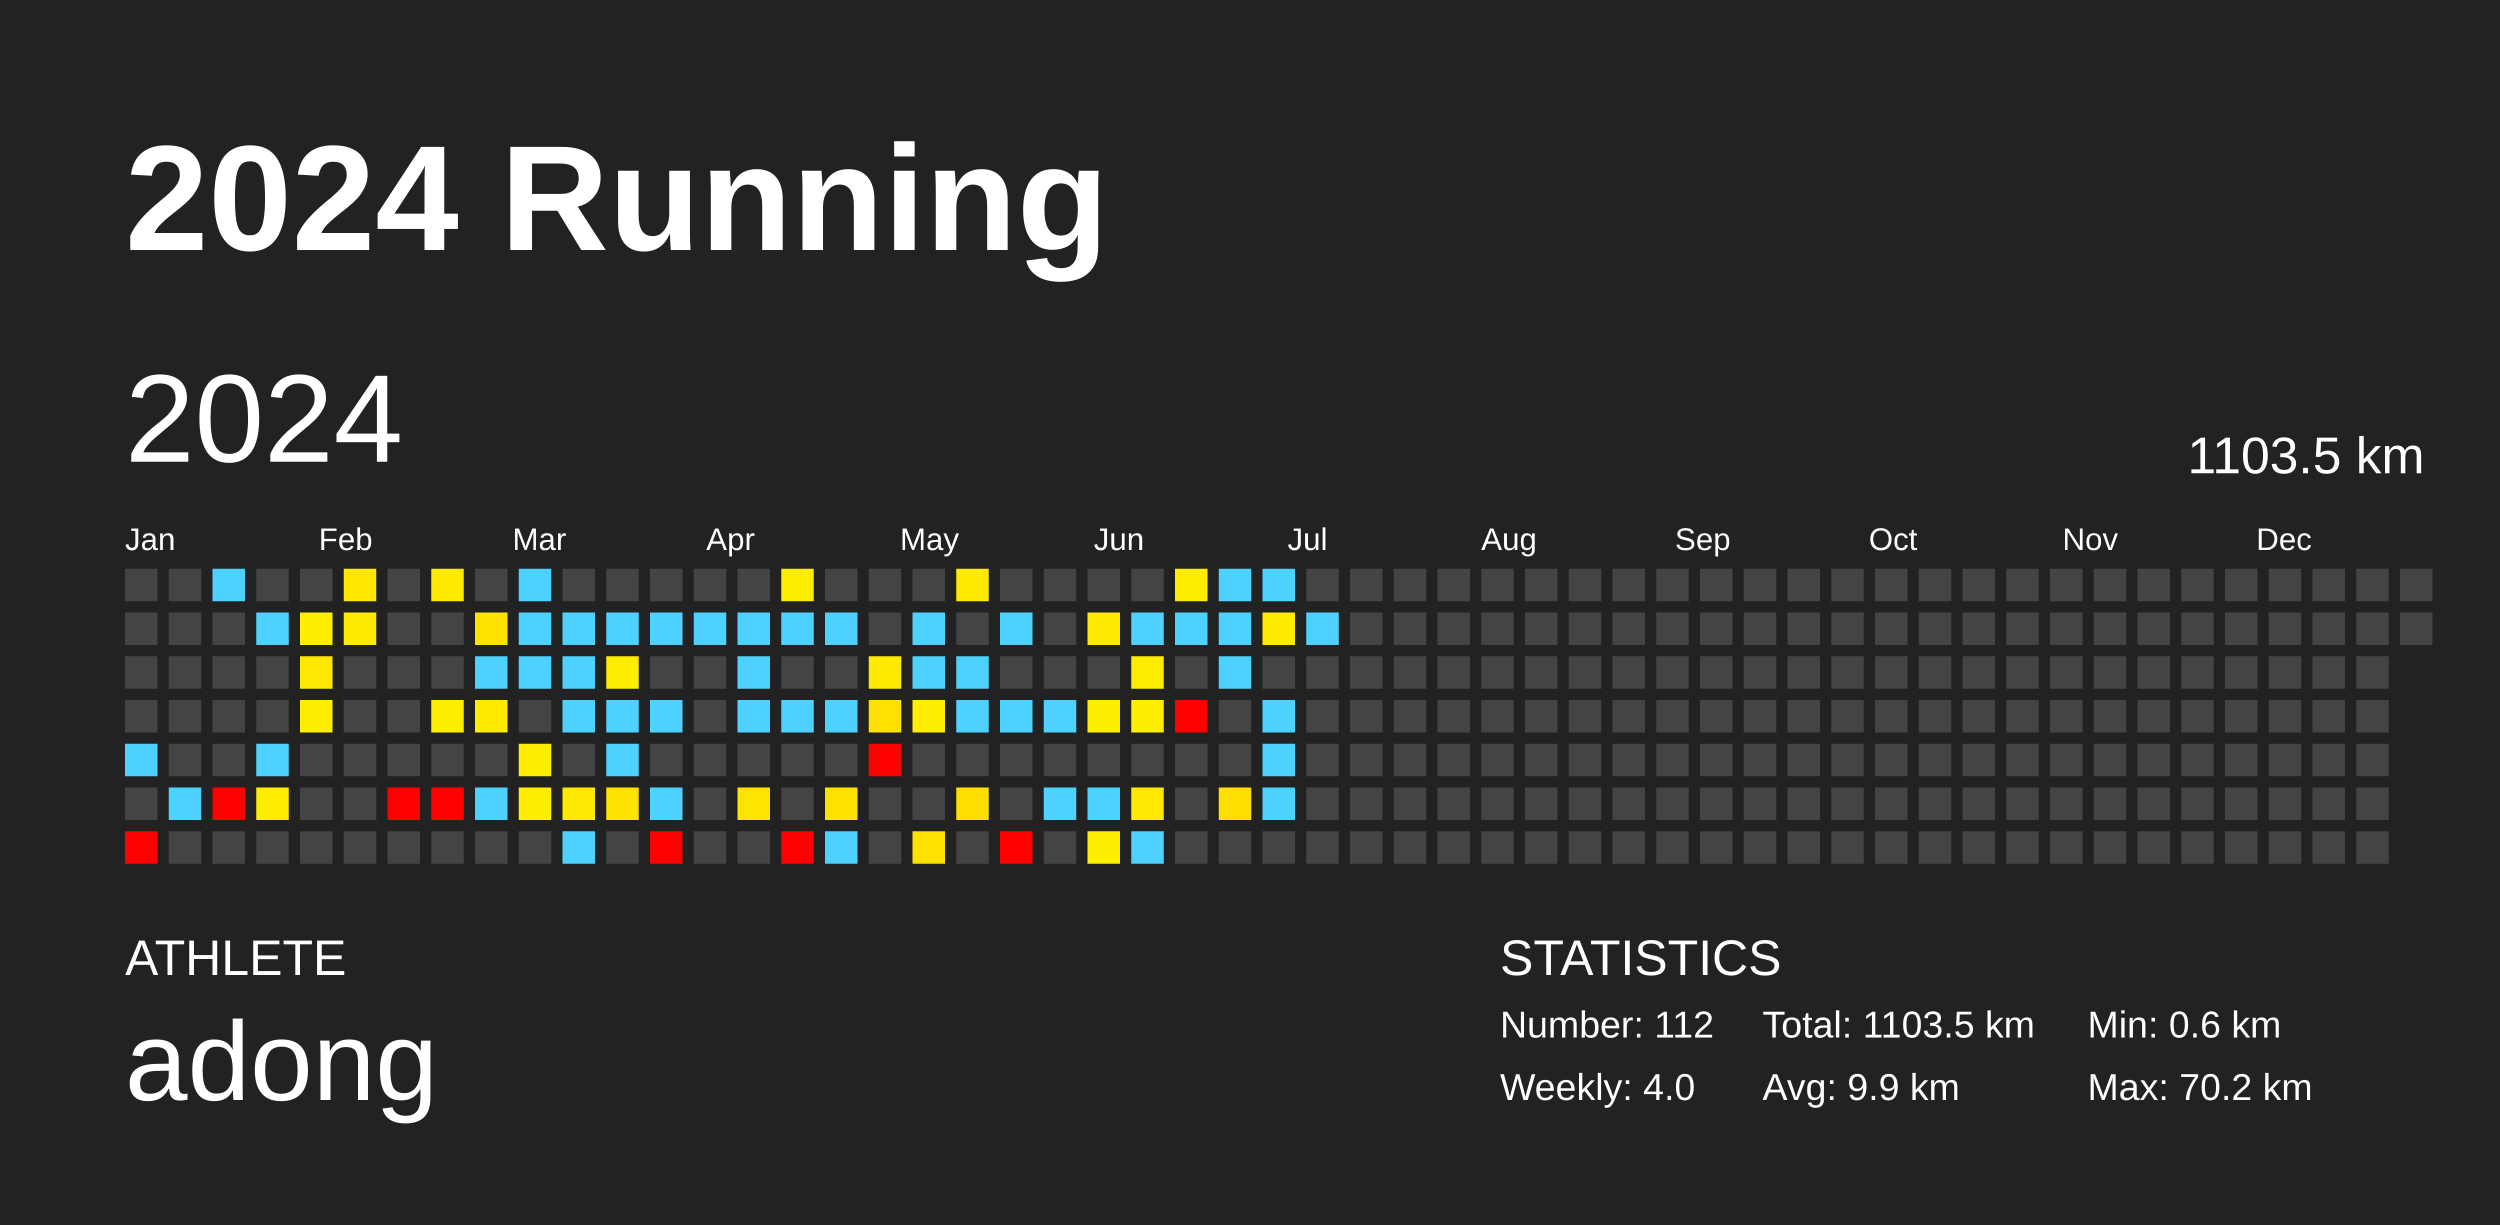
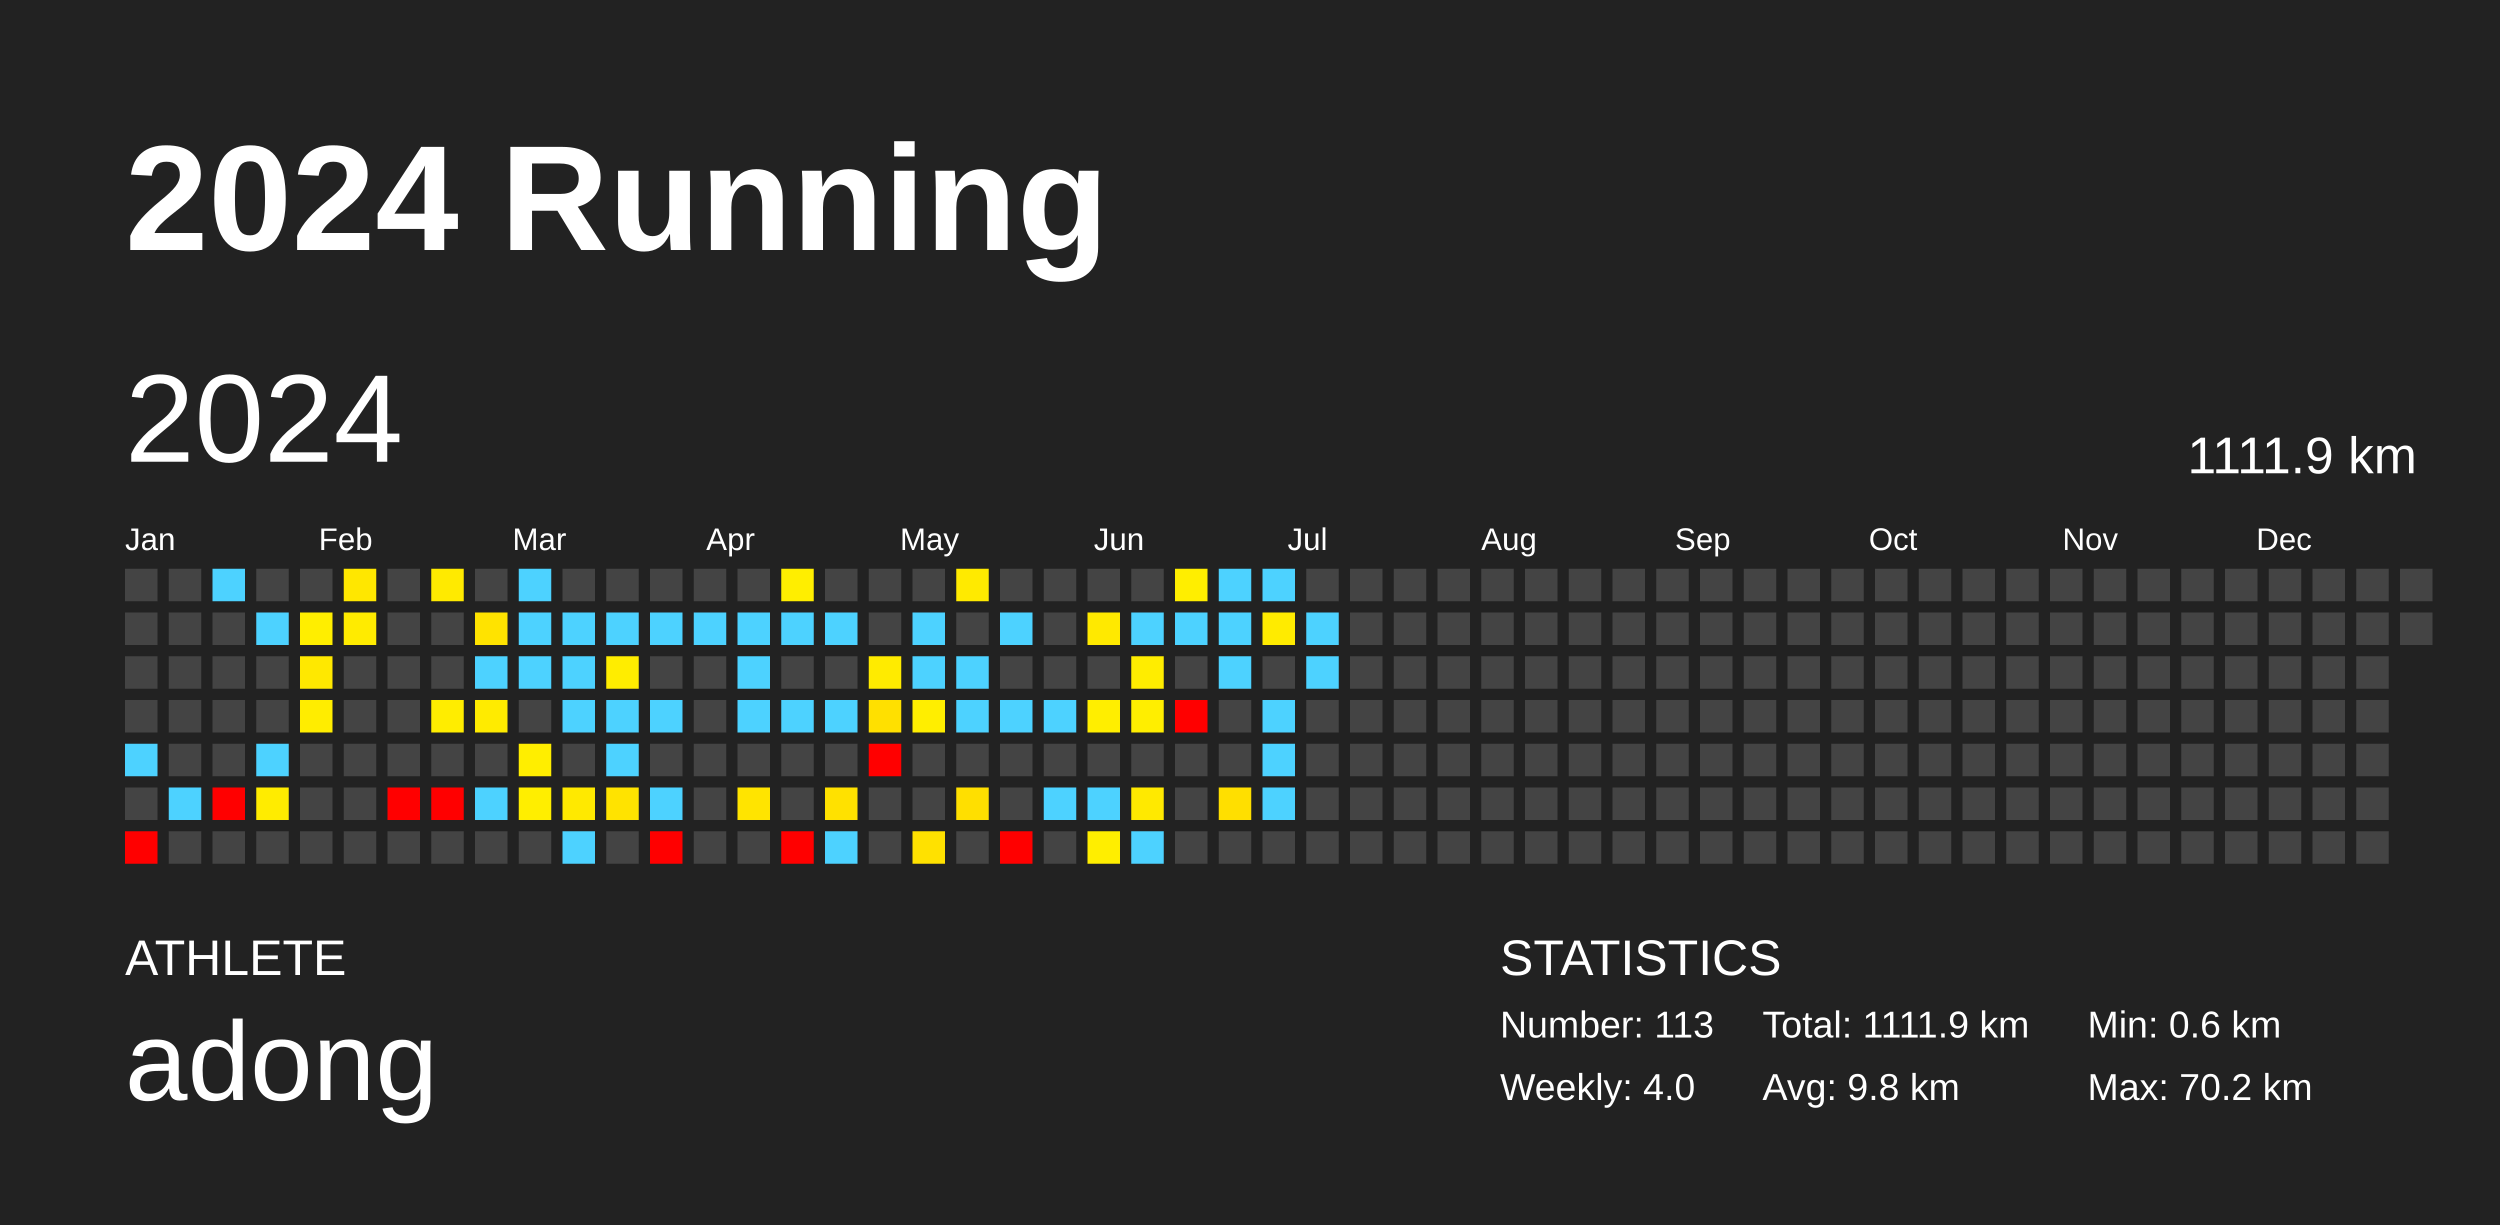
<svg xmlns="http://www.w3.org/2000/svg" baseProfile="full" height="98mm" version="1.1" viewBox="0,0,200,98" width="200mm">
  <defs />
  <rect fill="#222222" height="98" width="200" x="0" y="0" />
  <text fill="#FFFFFF" style="font-size:12px; font-family:Arial; font-weight:bold;" x="10" y="20">2024 Running</text>
  <text fill="#FFFFFF" style="font-size:4px; font-family:Arial" x="10" y="78">ATHLETE</text>
  <text fill="#FFFFFF" style="font-size:9px; font-family:Arial" x="10" y="88">adong</text>
  <text fill="#FFFFFF" style="font-size:4px; font-family:Arial" x="120" y="78">STATISTICS</text>
-   <text fill="#FFFFFF" style="font-size:3px; font-family:Arial" x="120" y="83">Number: 112</text>
+   <text fill="#FFFFFF" style="font-size:3px; font-family:Arial" x="120" y="83">Number: 113</text>
  <text fill="#FFFFFF" style="font-size:3px; font-family:Arial" x="120" y="88">Weekly: 4.0</text>
-   <text fill="#FFFFFF" style="font-size:3px; font-family:Arial" x="141" y="83">Total: 1103.5 km</text>
-   <text fill="#FFFFFF" style="font-size:3px; font-family:Arial" x="141" y="88">Avg: 9.9 km</text>
+   <text fill="#FFFFFF" style="font-size:3px; font-family:Arial" x="141" y="83">Total: 1111.9 km</text>
+   <text fill="#FFFFFF" style="font-size:3px; font-family:Arial" x="141" y="88">Avg: 9.8 km</text>
  <text fill="#FFFFFF" style="font-size:3px; font-family:Arial" x="167" y="83">Min: 0.6 km</text>
  <text fill="#FFFFFF" style="font-size:3px; font-family:Arial" x="167" y="88">Max: 70.2 km</text>
  <text dominant-baseline="hanging" fill="#FFFFFF" style="font-size:10.0px; font-family:Arial;" x="10" y="30">2024</text>
-   <text dominant-baseline="hanging" fill="#FFFFFF" style="font-size:4.125px; font-family:Arial;" x="175" y="35">1103.5 km</text>
+   <text dominant-baseline="hanging" fill="#FFFFFF" style="font-size:4.125px; font-family:Arial;" x="175" y="35">1111.9 km</text>
  <text fill="#FFFFFF" style="font-size:2.5px; font-family:Arial" x="10.0" y="44">Jan</text>
  <text fill="#FFFFFF" style="font-size:2.5px; font-family:Arial" x="25.5" y="44">Feb</text>
  <text fill="#FFFFFF" style="font-size:2.5px; font-family:Arial" x="41.0" y="44">Mar</text>
  <text fill="#FFFFFF" style="font-size:2.5px; font-family:Arial" x="56.5" y="44">Apr</text>
  <text fill="#FFFFFF" style="font-size:2.5px; font-family:Arial" x="72.0" y="44">May</text>
  <text fill="#FFFFFF" style="font-size:2.5px; font-family:Arial" x="87.5" y="44">Jun</text>
  <text fill="#FFFFFF" style="font-size:2.5px; font-family:Arial" x="103.0" y="44">Jul</text>
  <text fill="#FFFFFF" style="font-size:2.5px; font-family:Arial" x="118.5" y="44">Aug</text>
  <text fill="#FFFFFF" style="font-size:2.5px; font-family:Arial" x="134.0" y="44">Sep</text>
  <text fill="#FFFFFF" style="font-size:2.5px; font-family:Arial" x="149.5" y="44">Oct</text>
  <text fill="#FFFFFF" style="font-size:2.5px; font-family:Arial" x="165.0" y="44">Nov</text>
  <text fill="#FFFFFF" style="font-size:2.5px; font-family:Arial" x="180.5" y="44">Dec</text>
  <rect fill="#444444" height="2.6" width="2.6" x="10.0" y="45.5" />
  <rect fill="#444444" height="2.6" width="2.6" x="10.0" y="49.0" />
  <rect fill="#444444" height="2.6" width="2.6" x="10.0" y="52.5" />
  <rect fill="#444444" height="2.6" width="2.6" x="10.0" y="56.0" />
  <rect fill="#4dd2ff" height="2.6" width="2.6" x="10.0" y="59.5" />
  <rect fill="#444444" height="2.6" width="2.6" x="10.0" y="63.0" />
  <rect fill="red" height="2.6" width="2.6" x="10.0" y="66.5" />
  <rect fill="#444444" height="2.6" width="2.6" x="13.5" y="45.5" />
  <rect fill="#444444" height="2.6" width="2.6" x="13.5" y="49.0" />
  <rect fill="#444444" height="2.6" width="2.6" x="13.5" y="52.5" />
  <rect fill="#444444" height="2.6" width="2.6" x="13.5" y="56.0" />
  <rect fill="#444444" height="2.6" width="2.6" x="13.5" y="59.5" />
  <rect fill="#4dd2ff" height="2.6" width="2.6" x="13.5" y="63.0" />
  <rect fill="#444444" height="2.6" width="2.6" x="13.5" y="66.5" />
  <rect fill="#4dd2ff" height="2.6" width="2.6" x="17.0" y="45.5" />
  <rect fill="#444444" height="2.6" width="2.6" x="17.0" y="49.0" />
  <rect fill="#444444" height="2.6" width="2.6" x="17.0" y="52.5" />
  <rect fill="#444444" height="2.6" width="2.6" x="17.0" y="56.0" />
  <rect fill="#444444" height="2.6" width="2.6" x="17.0" y="59.5" />
  <rect fill="red" height="2.6" width="2.6" x="17.0" y="63.0" />
  <rect fill="#444444" height="2.6" width="2.6" x="17.0" y="66.5" />
  <rect fill="#444444" height="2.6" width="2.6" x="20.5" y="45.5" />
  <rect fill="#4dd2ff" height="2.6" width="2.6" x="20.5" y="49.0" />
  <rect fill="#444444" height="2.6" width="2.6" x="20.5" y="52.5" />
  <rect fill="#444444" height="2.6" width="2.6" x="20.5" y="56.0" />
  <rect fill="#4dd2ff" height="2.6" width="2.6" x="20.5" y="59.5" />
  <rect fill="#ffec00" height="2.6" width="2.6" x="20.5" y="63.0" />
  <rect fill="#444444" height="2.6" width="2.6" x="20.5" y="66.5" />
  <rect fill="#444444" height="2.6" width="2.6" x="24.0" y="45.5" />
  <rect fill="#ffee00" height="2.6" width="2.6" x="24.0" y="49.0" />
  <rect fill="#ffe800" height="2.6" width="2.6" x="24.0" y="52.5" />
  <rect fill="#ffed00" height="2.6" width="2.6" x="24.0" y="56.0" />
  <rect fill="#444444" height="2.6" width="2.6" x="24.0" y="59.5" />
  <rect fill="#444444" height="2.6" width="2.6" x="24.0" y="63.0" />
  <rect fill="#444444" height="2.6" width="2.6" x="24.0" y="66.5" />
  <rect fill="#ffe700" height="2.6" width="2.6" x="27.5" y="45.5" />
  <rect fill="#ffeb00" height="2.6" width="2.6" x="27.5" y="49.0" />
  <rect fill="#444444" height="2.6" width="2.6" x="27.5" y="52.5" />
  <rect fill="#444444" height="2.6" width="2.6" x="27.5" y="56.0" />
  <rect fill="#444444" height="2.6" width="2.6" x="27.5" y="59.5" />
  <rect fill="#444444" height="2.6" width="2.6" x="27.5" y="63.0" />
  <rect fill="#444444" height="2.6" width="2.6" x="27.5" y="66.5" />
  <rect fill="#444444" height="2.6" width="2.6" x="31.0" y="45.5" />
  <rect fill="#444444" height="2.6" width="2.6" x="31.0" y="49.0" />
  <rect fill="#444444" height="2.6" width="2.6" x="31.0" y="52.5" />
  <rect fill="#444444" height="2.6" width="2.6" x="31.0" y="56.0" />
  <rect fill="#444444" height="2.6" width="2.6" x="31.0" y="59.5" />
  <rect fill="red" height="2.6" width="2.6" x="31.0" y="63.0" />
  <rect fill="#444444" height="2.6" width="2.6" x="31.0" y="66.5" />
  <rect fill="#ffea00" height="2.6" width="2.6" x="34.5" y="45.5" />
  <rect fill="#444444" height="2.6" width="2.6" x="34.5" y="49.0" />
  <rect fill="#444444" height="2.6" width="2.6" x="34.5" y="52.5" />
  <rect fill="#ffed00" height="2.6" width="2.6" x="34.5" y="56.0" />
  <rect fill="#444444" height="2.6" width="2.6" x="34.5" y="59.5" />
  <rect fill="red" height="2.6" width="2.6" x="34.5" y="63.0" />
  <rect fill="#444444" height="2.6" width="2.6" x="34.5" y="66.5" />
  <rect fill="#444444" height="2.6" width="2.6" x="38.0" y="45.5" />
  <rect fill="#ffe300" height="2.6" width="2.6" x="38.0" y="49.0" />
  <rect fill="#4dd2ff" height="2.6" width="2.6" x="38.0" y="52.5" />
  <rect fill="#ffeb00" height="2.6" width="2.6" x="38.0" y="56.0" />
  <rect fill="#444444" height="2.6" width="2.6" x="38.0" y="59.5" />
  <rect fill="#4dd2ff" height="2.6" width="2.6" x="38.0" y="63.0" />
  <rect fill="#444444" height="2.6" width="2.6" x="38.0" y="66.5" />
  <rect fill="#4dd2ff" height="2.6" width="2.6" x="41.5" y="45.5" />
  <rect fill="#4dd2ff" height="2.6" width="2.6" x="41.5" y="49.0" />
  <rect fill="#4dd2ff" height="2.6" width="2.6" x="41.5" y="52.5" />
  <rect fill="#444444" height="2.6" width="2.6" x="41.5" y="56.0" />
  <rect fill="#ffee00" height="2.6" width="2.6" x="41.5" y="59.5" />
  <rect fill="#ffee00" height="2.6" width="2.6" x="41.5" y="63.0" />
  <rect fill="#444444" height="2.6" width="2.6" x="41.5" y="66.5" />
  <rect fill="#444444" height="2.6" width="2.6" x="45.0" y="45.5" />
  <rect fill="#4dd2ff" height="2.6" width="2.6" x="45.0" y="49.0" />
  <rect fill="#4dd2ff" height="2.6" width="2.6" x="45.0" y="52.5" />
  <rect fill="#4dd2ff" height="2.6" width="2.6" x="45.0" y="56.0" />
  <rect fill="#444444" height="2.6" width="2.6" x="45.0" y="59.5" />
  <rect fill="#ffe900" height="2.6" width="2.6" x="45.0" y="63.0" />
  <rect fill="#4dd2ff" height="2.6" width="2.6" x="45.0" y="66.5" />
  <rect fill="#444444" height="2.6" width="2.6" x="48.5" y="45.5" />
  <rect fill="#4dd2ff" height="2.6" width="2.6" x="48.5" y="49.0" />
  <rect fill="#ffed00" height="2.6" width="2.6" x="48.5" y="52.5" />
  <rect fill="#4dd2ff" height="2.6" width="2.6" x="48.5" y="56.0" />
  <rect fill="#4dd2ff" height="2.6" width="2.6" x="48.5" y="59.5" />
  <rect fill="#ffe300" height="2.6" width="2.6" x="48.5" y="63.0" />
  <rect fill="#444444" height="2.6" width="2.6" x="48.5" y="66.5" />
  <rect fill="#444444" height="2.6" width="2.6" x="52.0" y="45.5" />
  <rect fill="#4dd2ff" height="2.6" width="2.6" x="52.0" y="49.0" />
  <rect fill="#444444" height="2.6" width="2.6" x="52.0" y="52.5" />
  <rect fill="#4dd2ff" height="2.6" width="2.6" x="52.0" y="56.0" />
  <rect fill="#444444" height="2.6" width="2.6" x="52.0" y="59.5" />
  <rect fill="#4dd2ff" height="2.6" width="2.6" x="52.0" y="63.0" />
  <rect fill="red" height="2.6" width="2.6" x="52.0" y="66.5" />
  <rect fill="#444444" height="2.6" width="2.6" x="55.5" y="45.5" />
  <rect fill="#4dd2ff" height="2.6" width="2.6" x="55.5" y="49.0" />
  <rect fill="#444444" height="2.6" width="2.6" x="55.5" y="52.5" />
  <rect fill="#444444" height="2.6" width="2.6" x="55.5" y="56.0" />
  <rect fill="#444444" height="2.6" width="2.6" x="55.5" y="59.5" />
  <rect fill="#444444" height="2.6" width="2.6" x="55.5" y="63.0" />
  <rect fill="#444444" height="2.6" width="2.6" x="55.5" y="66.5" />
  <rect fill="#444444" height="2.6" width="2.6" x="59.0" y="45.5" />
  <rect fill="#4dd2ff" height="2.6" width="2.6" x="59.0" y="49.0" />
  <rect fill="#4dd2ff" height="2.6" width="2.6" x="59.0" y="52.5" />
  <rect fill="#4dd2ff" height="2.6" width="2.6" x="59.0" y="56.0" />
  <rect fill="#444444" height="2.6" width="2.6" x="59.0" y="59.5" />
  <rect fill="#ffe400" height="2.6" width="2.6" x="59.0" y="63.0" />
  <rect fill="#444444" height="2.6" width="2.6" x="59.0" y="66.5" />
  <rect fill="#ffee00" height="2.6" width="2.6" x="62.5" y="45.5" />
  <rect fill="#4dd2ff" height="2.6" width="2.6" x="62.5" y="49.0" />
  <rect fill="#444444" height="2.6" width="2.6" x="62.5" y="52.5" />
  <rect fill="#4dd2ff" height="2.6" width="2.6" x="62.5" y="56.0" />
  <rect fill="#444444" height="2.6" width="2.6" x="62.5" y="59.5" />
  <rect fill="#444444" height="2.6" width="2.6" x="62.5" y="63.0" />
  <rect fill="red" height="2.6" width="2.6" x="62.5" y="66.5" />
  <rect fill="#444444" height="2.6" width="2.6" x="66.0" y="45.5" />
  <rect fill="#4dd2ff" height="2.6" width="2.6" x="66.0" y="49.0" />
  <rect fill="#444444" height="2.6" width="2.6" x="66.0" y="52.5" />
  <rect fill="#4dd2ff" height="2.6" width="2.6" x="66.0" y="56.0" />
  <rect fill="#444444" height="2.6" width="2.6" x="66.0" y="59.5" />
  <rect fill="#ffe100" height="2.6" width="2.6" x="66.0" y="63.0" />
  <rect fill="#4dd2ff" height="2.6" width="2.6" x="66.0" y="66.5" />
  <rect fill="#444444" height="2.6" width="2.6" x="69.5" y="45.5" />
  <rect fill="#444444" height="2.6" width="2.6" x="69.5" y="49.0" />
  <rect fill="#ffeb00" height="2.6" width="2.6" x="69.5" y="52.5" />
  <rect fill="#ffe000" height="2.6" width="2.6" x="69.5" y="56.0" />
  <rect fill="red" height="2.6" width="2.6" x="69.5" y="59.5" />
  <rect fill="#444444" height="2.6" width="2.6" x="69.5" y="63.0" />
  <rect fill="#444444" height="2.6" width="2.6" x="69.5" y="66.5" />
  <rect fill="#444444" height="2.6" width="2.6" x="73.0" y="45.5" />
  <rect fill="#4dd2ff" height="2.6" width="2.6" x="73.0" y="49.0" />
  <rect fill="#4dd2ff" height="2.6" width="2.6" x="73.0" y="52.5" />
  <rect fill="#ffee00" height="2.6" width="2.6" x="73.0" y="56.0" />
  <rect fill="#444444" height="2.6" width="2.6" x="73.0" y="59.5" />
  <rect fill="#444444" height="2.6" width="2.6" x="73.0" y="63.0" />
  <rect fill="#ffe100" height="2.6" width="2.6" x="73.0" y="66.5" />
  <rect fill="#ffea00" height="2.6" width="2.6" x="76.5" y="45.5" />
  <rect fill="#444444" height="2.6" width="2.6" x="76.5" y="49.0" />
  <rect fill="#4dd2ff" height="2.6" width="2.6" x="76.5" y="52.5" />
  <rect fill="#4dd2ff" height="2.6" width="2.6" x="76.5" y="56.0" />
  <rect fill="#444444" height="2.6" width="2.6" x="76.5" y="59.5" />
  <rect fill="#ffdf00" height="2.6" width="2.6" x="76.5" y="63.0" />
  <rect fill="#444444" height="2.6" width="2.6" x="76.5" y="66.5" />
  <rect fill="#444444" height="2.6" width="2.6" x="80.0" y="45.5" />
  <rect fill="#4dd2ff" height="2.6" width="2.6" x="80.0" y="49.0" />
  <rect fill="#444444" height="2.6" width="2.6" x="80.0" y="52.5" />
  <rect fill="#4dd2ff" height="2.6" width="2.6" x="80.0" y="56.0" />
  <rect fill="#444444" height="2.6" width="2.6" x="80.0" y="59.5" />
  <rect fill="#444444" height="2.6" width="2.6" x="80.0" y="63.0" />
  <rect fill="red" height="2.6" width="2.6" x="80.0" y="66.5" />
  <rect fill="#444444" height="2.6" width="2.6" x="83.5" y="45.5" />
  <rect fill="#444444" height="2.6" width="2.6" x="83.5" y="49.0" />
  <rect fill="#444444" height="2.6" width="2.6" x="83.5" y="52.5" />
  <rect fill="#4dd2ff" height="2.6" width="2.6" x="83.5" y="56.0" />
  <rect fill="#444444" height="2.6" width="2.6" x="83.5" y="59.5" />
  <rect fill="#4dd2ff" height="2.6" width="2.6" x="83.5" y="63.0" />
  <rect fill="#444444" height="2.6" width="2.6" x="83.5" y="66.5" />
  <rect fill="#444444" height="2.6" width="2.6" x="87.0" y="45.5" />
  <rect fill="#ffe900" height="2.6" width="2.6" x="87.0" y="49.0" />
  <rect fill="#444444" height="2.6" width="2.6" x="87.0" y="52.5" />
  <rect fill="#ffee00" height="2.6" width="2.6" x="87.0" y="56.0" />
  <rect fill="#444444" height="2.6" width="2.6" x="87.0" y="59.5" />
  <rect fill="#4dd2ff" height="2.6" width="2.6" x="87.0" y="63.0" />
  <rect fill="#ffee00" height="2.6" width="2.6" x="87.0" y="66.5" />
  <rect fill="#444444" height="2.6" width="2.6" x="90.5" y="45.5" />
  <rect fill="#4dd2ff" height="2.6" width="2.6" x="90.5" y="49.0" />
  <rect fill="#ffed00" height="2.6" width="2.6" x="90.5" y="52.5" />
  <rect fill="#ffee00" height="2.6" width="2.6" x="90.5" y="56.0" />
  <rect fill="#444444" height="2.6" width="2.6" x="90.5" y="59.5" />
  <rect fill="#ffe900" height="2.6" width="2.6" x="90.5" y="63.0" />
  <rect fill="#4dd2ff" height="2.6" width="2.6" x="90.5" y="66.5" />
  <rect fill="#ffee00" height="2.6" width="2.6" x="94.0" y="45.5" />
  <rect fill="#4dd2ff" height="2.6" width="2.6" x="94.0" y="49.0" />
  <rect fill="#444444" height="2.6" width="2.6" x="94.0" y="52.5" />
  <rect fill="red" height="2.6" width="2.6" x="94.0" y="56.0" />
  <rect fill="#444444" height="2.6" width="2.6" x="94.0" y="59.5" />
  <rect fill="#444444" height="2.6" width="2.6" x="94.0" y="63.0" />
  <rect fill="#444444" height="2.6" width="2.6" x="94.0" y="66.5" />
  <rect fill="#4dd2ff" height="2.6" width="2.6" x="97.5" y="45.5" />
  <rect fill="#4dd2ff" height="2.6" width="2.6" x="97.5" y="49.0" />
  <rect fill="#4dd2ff" height="2.6" width="2.6" x="97.5" y="52.5" />
  <rect fill="#444444" height="2.6" width="2.6" x="97.5" y="56.0" />
  <rect fill="#444444" height="2.6" width="2.6" x="97.5" y="59.5" />
  <rect fill="#ffdf00" height="2.6" width="2.6" x="97.5" y="63.0" />
  <rect fill="#444444" height="2.6" width="2.6" x="97.5" y="66.5" />
  <rect fill="#4dd2ff" height="2.6" width="2.6" x="101.0" y="45.5" />
  <rect fill="#ffeb00" height="2.6" width="2.6" x="101.0" y="49.0" />
  <rect fill="#444444" height="2.6" width="2.6" x="101.0" y="52.5" />
  <rect fill="#4dd2ff" height="2.6" width="2.6" x="101.0" y="56.0" />
  <rect fill="#4dd2ff" height="2.6" width="2.6" x="101.0" y="59.5" />
  <rect fill="#4dd2ff" height="2.6" width="2.6" x="101.0" y="63.0" />
  <rect fill="#444444" height="2.6" width="2.6" x="101.0" y="66.5" />
  <rect fill="#444444" height="2.6" width="2.6" x="104.5" y="45.5" />
  <rect fill="#4dd2ff" height="2.6" width="2.6" x="104.5" y="49.0" />
-   <rect fill="#444444" height="2.6" width="2.6" x="104.5" y="52.5" />
+   <rect fill="#4dd2ff" height="2.6" width="2.6" x="104.5" y="52.5" />
  <rect fill="#444444" height="2.6" width="2.6" x="104.5" y="56.0" />
  <rect fill="#444444" height="2.6" width="2.6" x="104.5" y="59.5" />
  <rect fill="#444444" height="2.6" width="2.6" x="104.5" y="63.0" />
  <rect fill="#444444" height="2.6" width="2.6" x="104.5" y="66.5" />
  <rect fill="#444444" height="2.6" width="2.6" x="108.0" y="45.5" />
  <rect fill="#444444" height="2.6" width="2.6" x="108.0" y="49.0" />
  <rect fill="#444444" height="2.6" width="2.6" x="108.0" y="52.5" />
  <rect fill="#444444" height="2.6" width="2.6" x="108.0" y="56.0" />
  <rect fill="#444444" height="2.6" width="2.6" x="108.0" y="59.5" />
  <rect fill="#444444" height="2.6" width="2.6" x="108.0" y="63.0" />
  <rect fill="#444444" height="2.6" width="2.6" x="108.0" y="66.5" />
  <rect fill="#444444" height="2.6" width="2.6" x="111.5" y="45.5" />
  <rect fill="#444444" height="2.6" width="2.6" x="111.5" y="49.0" />
  <rect fill="#444444" height="2.6" width="2.6" x="111.5" y="52.5" />
  <rect fill="#444444" height="2.6" width="2.6" x="111.5" y="56.0" />
  <rect fill="#444444" height="2.6" width="2.6" x="111.5" y="59.5" />
  <rect fill="#444444" height="2.6" width="2.6" x="111.5" y="63.0" />
  <rect fill="#444444" height="2.6" width="2.6" x="111.5" y="66.5" />
  <rect fill="#444444" height="2.6" width="2.6" x="115.0" y="45.5" />
  <rect fill="#444444" height="2.6" width="2.6" x="115.0" y="49.0" />
  <rect fill="#444444" height="2.6" width="2.6" x="115.0" y="52.5" />
  <rect fill="#444444" height="2.6" width="2.6" x="115.0" y="56.0" />
  <rect fill="#444444" height="2.6" width="2.6" x="115.0" y="59.5" />
  <rect fill="#444444" height="2.6" width="2.6" x="115.0" y="63.0" />
  <rect fill="#444444" height="2.6" width="2.6" x="115.0" y="66.5" />
  <rect fill="#444444" height="2.6" width="2.6" x="118.5" y="45.5" />
  <rect fill="#444444" height="2.6" width="2.6" x="118.5" y="49.0" />
  <rect fill="#444444" height="2.6" width="2.6" x="118.5" y="52.5" />
  <rect fill="#444444" height="2.6" width="2.6" x="118.5" y="56.0" />
  <rect fill="#444444" height="2.6" width="2.6" x="118.5" y="59.5" />
  <rect fill="#444444" height="2.6" width="2.6" x="118.5" y="63.0" />
  <rect fill="#444444" height="2.6" width="2.6" x="118.5" y="66.5" />
  <rect fill="#444444" height="2.6" width="2.6" x="122.0" y="45.5" />
  <rect fill="#444444" height="2.6" width="2.6" x="122.0" y="49.0" />
  <rect fill="#444444" height="2.6" width="2.6" x="122.0" y="52.5" />
  <rect fill="#444444" height="2.6" width="2.6" x="122.0" y="56.0" />
  <rect fill="#444444" height="2.6" width="2.6" x="122.0" y="59.5" />
  <rect fill="#444444" height="2.6" width="2.6" x="122.0" y="63.0" />
  <rect fill="#444444" height="2.6" width="2.6" x="122.0" y="66.5" />
  <rect fill="#444444" height="2.6" width="2.6" x="125.5" y="45.5" />
  <rect fill="#444444" height="2.6" width="2.6" x="125.5" y="49.0" />
  <rect fill="#444444" height="2.6" width="2.6" x="125.5" y="52.5" />
  <rect fill="#444444" height="2.6" width="2.6" x="125.5" y="56.0" />
  <rect fill="#444444" height="2.6" width="2.6" x="125.5" y="59.5" />
  <rect fill="#444444" height="2.6" width="2.6" x="125.5" y="63.0" />
  <rect fill="#444444" height="2.6" width="2.6" x="125.5" y="66.5" />
  <rect fill="#444444" height="2.6" width="2.6" x="129.0" y="45.5" />
  <rect fill="#444444" height="2.6" width="2.6" x="129.0" y="49.0" />
  <rect fill="#444444" height="2.6" width="2.6" x="129.0" y="52.5" />
  <rect fill="#444444" height="2.6" width="2.6" x="129.0" y="56.0" />
  <rect fill="#444444" height="2.6" width="2.6" x="129.0" y="59.5" />
  <rect fill="#444444" height="2.6" width="2.6" x="129.0" y="63.0" />
  <rect fill="#444444" height="2.6" width="2.6" x="129.0" y="66.5" />
  <rect fill="#444444" height="2.6" width="2.6" x="132.5" y="45.5" />
  <rect fill="#444444" height="2.6" width="2.6" x="132.5" y="49.0" />
  <rect fill="#444444" height="2.6" width="2.6" x="132.5" y="52.5" />
  <rect fill="#444444" height="2.6" width="2.6" x="132.5" y="56.0" />
  <rect fill="#444444" height="2.6" width="2.6" x="132.5" y="59.5" />
  <rect fill="#444444" height="2.6" width="2.6" x="132.5" y="63.0" />
  <rect fill="#444444" height="2.6" width="2.6" x="132.5" y="66.5" />
  <rect fill="#444444" height="2.6" width="2.6" x="136.0" y="45.5" />
  <rect fill="#444444" height="2.6" width="2.6" x="136.0" y="49.0" />
  <rect fill="#444444" height="2.6" width="2.6" x="136.0" y="52.5" />
  <rect fill="#444444" height="2.6" width="2.6" x="136.0" y="56.0" />
  <rect fill="#444444" height="2.6" width="2.6" x="136.0" y="59.5" />
  <rect fill="#444444" height="2.6" width="2.6" x="136.0" y="63.0" />
  <rect fill="#444444" height="2.6" width="2.6" x="136.0" y="66.5" />
  <rect fill="#444444" height="2.6" width="2.6" x="139.5" y="45.5" />
  <rect fill="#444444" height="2.6" width="2.6" x="139.5" y="49.0" />
  <rect fill="#444444" height="2.6" width="2.6" x="139.5" y="52.5" />
  <rect fill="#444444" height="2.6" width="2.6" x="139.5" y="56.0" />
  <rect fill="#444444" height="2.6" width="2.6" x="139.5" y="59.5" />
  <rect fill="#444444" height="2.6" width="2.6" x="139.5" y="63.0" />
  <rect fill="#444444" height="2.6" width="2.6" x="139.5" y="66.5" />
  <rect fill="#444444" height="2.6" width="2.6" x="143.0" y="45.5" />
  <rect fill="#444444" height="2.6" width="2.6" x="143.0" y="49.0" />
  <rect fill="#444444" height="2.6" width="2.6" x="143.0" y="52.5" />
  <rect fill="#444444" height="2.6" width="2.6" x="143.0" y="56.0" />
  <rect fill="#444444" height="2.6" width="2.6" x="143.0" y="59.5" />
  <rect fill="#444444" height="2.6" width="2.6" x="143.0" y="63.0" />
  <rect fill="#444444" height="2.6" width="2.6" x="143.0" y="66.5" />
  <rect fill="#444444" height="2.6" width="2.6" x="146.5" y="45.5" />
  <rect fill="#444444" height="2.6" width="2.6" x="146.5" y="49.0" />
  <rect fill="#444444" height="2.6" width="2.6" x="146.5" y="52.5" />
  <rect fill="#444444" height="2.6" width="2.6" x="146.5" y="56.0" />
  <rect fill="#444444" height="2.6" width="2.6" x="146.5" y="59.5" />
  <rect fill="#444444" height="2.6" width="2.6" x="146.5" y="63.0" />
  <rect fill="#444444" height="2.6" width="2.6" x="146.5" y="66.5" />
  <rect fill="#444444" height="2.6" width="2.6" x="150.0" y="45.5" />
  <rect fill="#444444" height="2.6" width="2.6" x="150.0" y="49.0" />
  <rect fill="#444444" height="2.6" width="2.6" x="150.0" y="52.5" />
  <rect fill="#444444" height="2.6" width="2.6" x="150.0" y="56.0" />
  <rect fill="#444444" height="2.6" width="2.6" x="150.0" y="59.5" />
  <rect fill="#444444" height="2.6" width="2.6" x="150.0" y="63.0" />
  <rect fill="#444444" height="2.6" width="2.6" x="150.0" y="66.5" />
  <rect fill="#444444" height="2.6" width="2.6" x="153.5" y="45.5" />
  <rect fill="#444444" height="2.6" width="2.6" x="153.5" y="49.0" />
  <rect fill="#444444" height="2.6" width="2.6" x="153.5" y="52.5" />
  <rect fill="#444444" height="2.6" width="2.6" x="153.5" y="56.0" />
  <rect fill="#444444" height="2.6" width="2.6" x="153.5" y="59.5" />
  <rect fill="#444444" height="2.6" width="2.6" x="153.5" y="63.0" />
  <rect fill="#444444" height="2.6" width="2.6" x="153.5" y="66.5" />
  <rect fill="#444444" height="2.6" width="2.6" x="157.0" y="45.5" />
  <rect fill="#444444" height="2.6" width="2.6" x="157.0" y="49.0" />
  <rect fill="#444444" height="2.6" width="2.6" x="157.0" y="52.5" />
  <rect fill="#444444" height="2.6" width="2.6" x="157.0" y="56.0" />
  <rect fill="#444444" height="2.6" width="2.6" x="157.0" y="59.5" />
  <rect fill="#444444" height="2.6" width="2.6" x="157.0" y="63.0" />
  <rect fill="#444444" height="2.6" width="2.6" x="157.0" y="66.5" />
  <rect fill="#444444" height="2.6" width="2.6" x="160.5" y="45.5" />
  <rect fill="#444444" height="2.6" width="2.6" x="160.5" y="49.0" />
  <rect fill="#444444" height="2.6" width="2.6" x="160.5" y="52.5" />
  <rect fill="#444444" height="2.6" width="2.6" x="160.5" y="56.0" />
  <rect fill="#444444" height="2.6" width="2.6" x="160.5" y="59.5" />
  <rect fill="#444444" height="2.6" width="2.6" x="160.5" y="63.0" />
  <rect fill="#444444" height="2.6" width="2.6" x="160.5" y="66.5" />
  <rect fill="#444444" height="2.6" width="2.6" x="164.0" y="45.5" />
  <rect fill="#444444" height="2.6" width="2.6" x="164.0" y="49.0" />
  <rect fill="#444444" height="2.6" width="2.6" x="164.0" y="52.5" />
  <rect fill="#444444" height="2.6" width="2.6" x="164.0" y="56.0" />
  <rect fill="#444444" height="2.6" width="2.6" x="164.0" y="59.5" />
  <rect fill="#444444" height="2.6" width="2.6" x="164.0" y="63.0" />
  <rect fill="#444444" height="2.6" width="2.6" x="164.0" y="66.5" />
  <rect fill="#444444" height="2.6" width="2.6" x="167.5" y="45.5" />
  <rect fill="#444444" height="2.6" width="2.6" x="167.5" y="49.0" />
  <rect fill="#444444" height="2.6" width="2.6" x="167.5" y="52.5" />
  <rect fill="#444444" height="2.6" width="2.6" x="167.5" y="56.0" />
  <rect fill="#444444" height="2.6" width="2.6" x="167.5" y="59.5" />
  <rect fill="#444444" height="2.6" width="2.6" x="167.5" y="63.0" />
  <rect fill="#444444" height="2.6" width="2.6" x="167.5" y="66.5" />
  <rect fill="#444444" height="2.6" width="2.6" x="171.0" y="45.5" />
  <rect fill="#444444" height="2.6" width="2.6" x="171.0" y="49.0" />
  <rect fill="#444444" height="2.6" width="2.6" x="171.0" y="52.5" />
  <rect fill="#444444" height="2.6" width="2.6" x="171.0" y="56.0" />
  <rect fill="#444444" height="2.6" width="2.6" x="171.0" y="59.5" />
  <rect fill="#444444" height="2.6" width="2.6" x="171.0" y="63.0" />
  <rect fill="#444444" height="2.6" width="2.6" x="171.0" y="66.5" />
  <rect fill="#444444" height="2.6" width="2.6" x="174.5" y="45.5" />
  <rect fill="#444444" height="2.6" width="2.6" x="174.5" y="49.0" />
  <rect fill="#444444" height="2.6" width="2.6" x="174.5" y="52.5" />
  <rect fill="#444444" height="2.6" width="2.6" x="174.5" y="56.0" />
  <rect fill="#444444" height="2.6" width="2.6" x="174.5" y="59.5" />
  <rect fill="#444444" height="2.6" width="2.6" x="174.5" y="63.0" />
  <rect fill="#444444" height="2.6" width="2.6" x="174.5" y="66.5" />
  <rect fill="#444444" height="2.6" width="2.6" x="178.0" y="45.5" />
  <rect fill="#444444" height="2.6" width="2.6" x="178.0" y="49.0" />
  <rect fill="#444444" height="2.6" width="2.6" x="178.0" y="52.5" />
  <rect fill="#444444" height="2.6" width="2.6" x="178.0" y="56.0" />
  <rect fill="#444444" height="2.6" width="2.6" x="178.0" y="59.5" />
  <rect fill="#444444" height="2.6" width="2.6" x="178.0" y="63.0" />
  <rect fill="#444444" height="2.6" width="2.6" x="178.0" y="66.5" />
  <rect fill="#444444" height="2.6" width="2.6" x="181.5" y="45.5" />
  <rect fill="#444444" height="2.6" width="2.6" x="181.5" y="49.0" />
  <rect fill="#444444" height="2.6" width="2.6" x="181.5" y="52.5" />
  <rect fill="#444444" height="2.6" width="2.6" x="181.5" y="56.0" />
  <rect fill="#444444" height="2.6" width="2.6" x="181.5" y="59.5" />
  <rect fill="#444444" height="2.6" width="2.6" x="181.5" y="63.0" />
  <rect fill="#444444" height="2.6" width="2.6" x="181.5" y="66.5" />
  <rect fill="#444444" height="2.6" width="2.6" x="185.0" y="45.5" />
  <rect fill="#444444" height="2.6" width="2.6" x="185.0" y="49.0" />
  <rect fill="#444444" height="2.6" width="2.6" x="185.0" y="52.5" />
  <rect fill="#444444" height="2.6" width="2.6" x="185.0" y="56.0" />
  <rect fill="#444444" height="2.6" width="2.6" x="185.0" y="59.5" />
  <rect fill="#444444" height="2.6" width="2.6" x="185.0" y="63.0" />
  <rect fill="#444444" height="2.6" width="2.6" x="185.0" y="66.5" />
  <rect fill="#444444" height="2.6" width="2.6" x="188.5" y="45.5" />
  <rect fill="#444444" height="2.6" width="2.6" x="188.5" y="49.0" />
  <rect fill="#444444" height="2.6" width="2.6" x="188.5" y="52.5" />
  <rect fill="#444444" height="2.6" width="2.6" x="188.5" y="56.0" />
  <rect fill="#444444" height="2.6" width="2.6" x="188.5" y="59.5" />
  <rect fill="#444444" height="2.6" width="2.6" x="188.5" y="63.0" />
  <rect fill="#444444" height="2.6" width="2.6" x="188.5" y="66.5" />
  <rect fill="#444444" height="2.6" width="2.6" x="192.0" y="45.5" />
  <rect fill="#444444" height="2.6" width="2.6" x="192.0" y="49.0" />
</svg>
